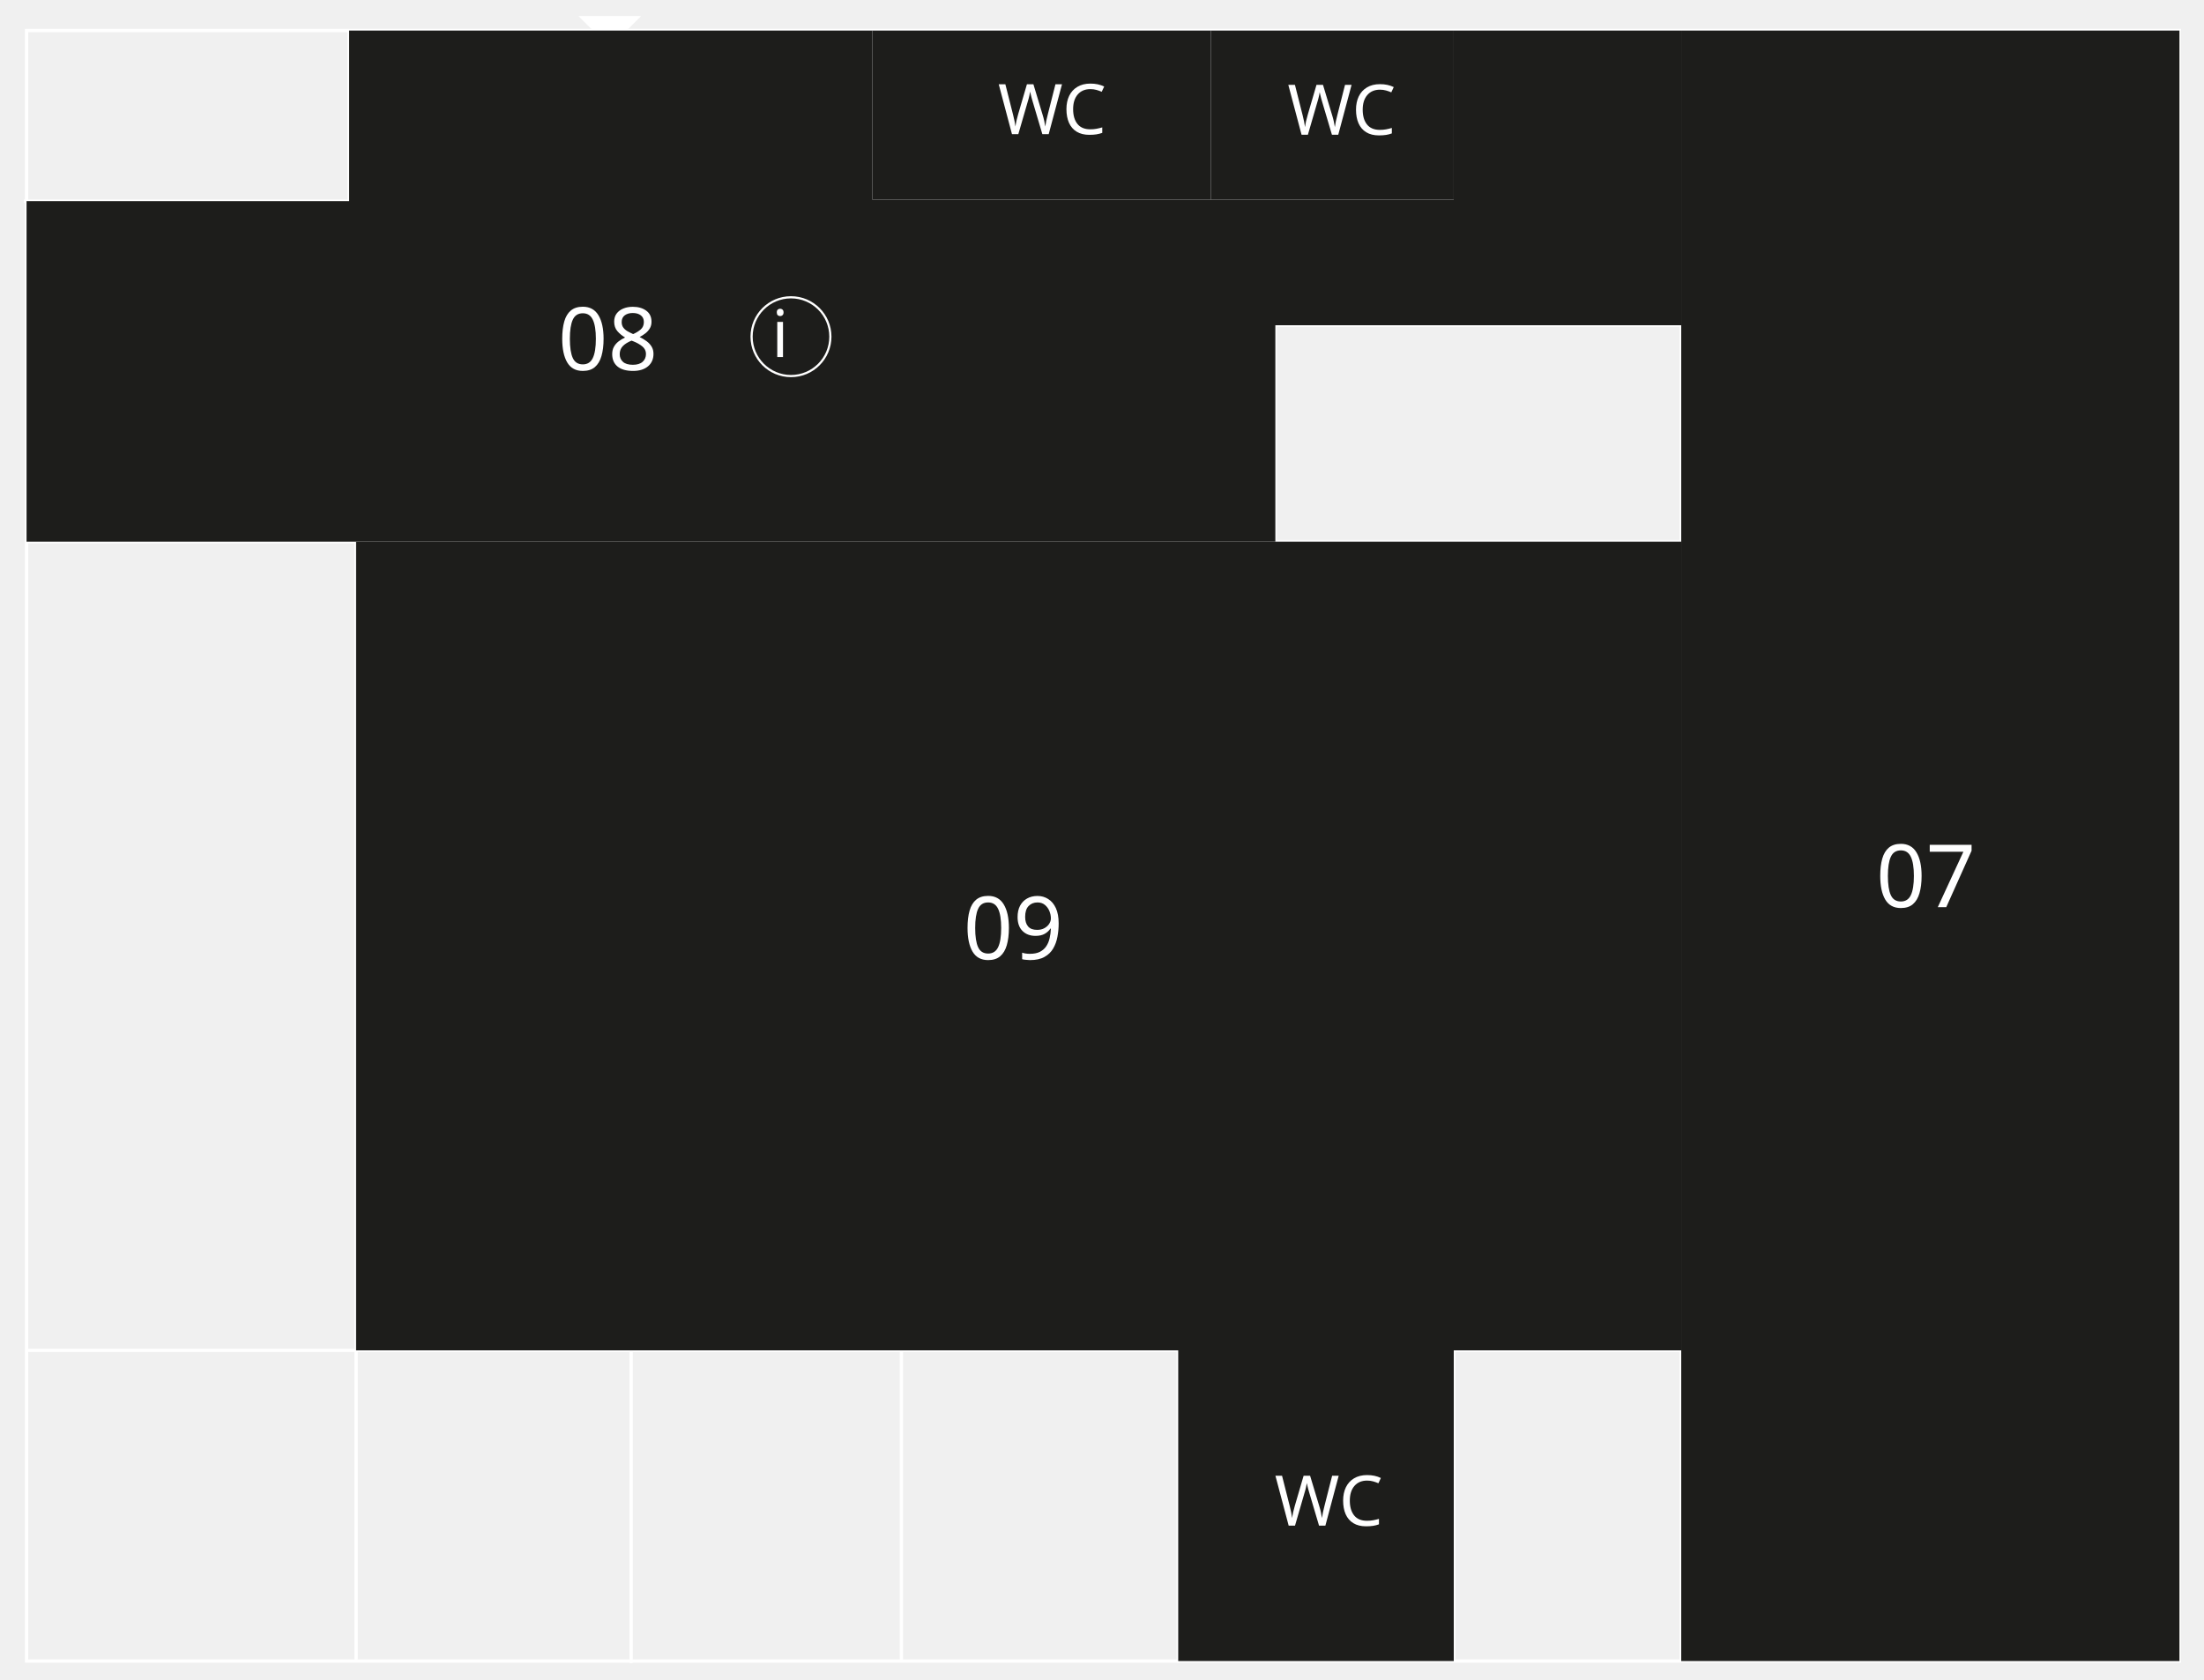
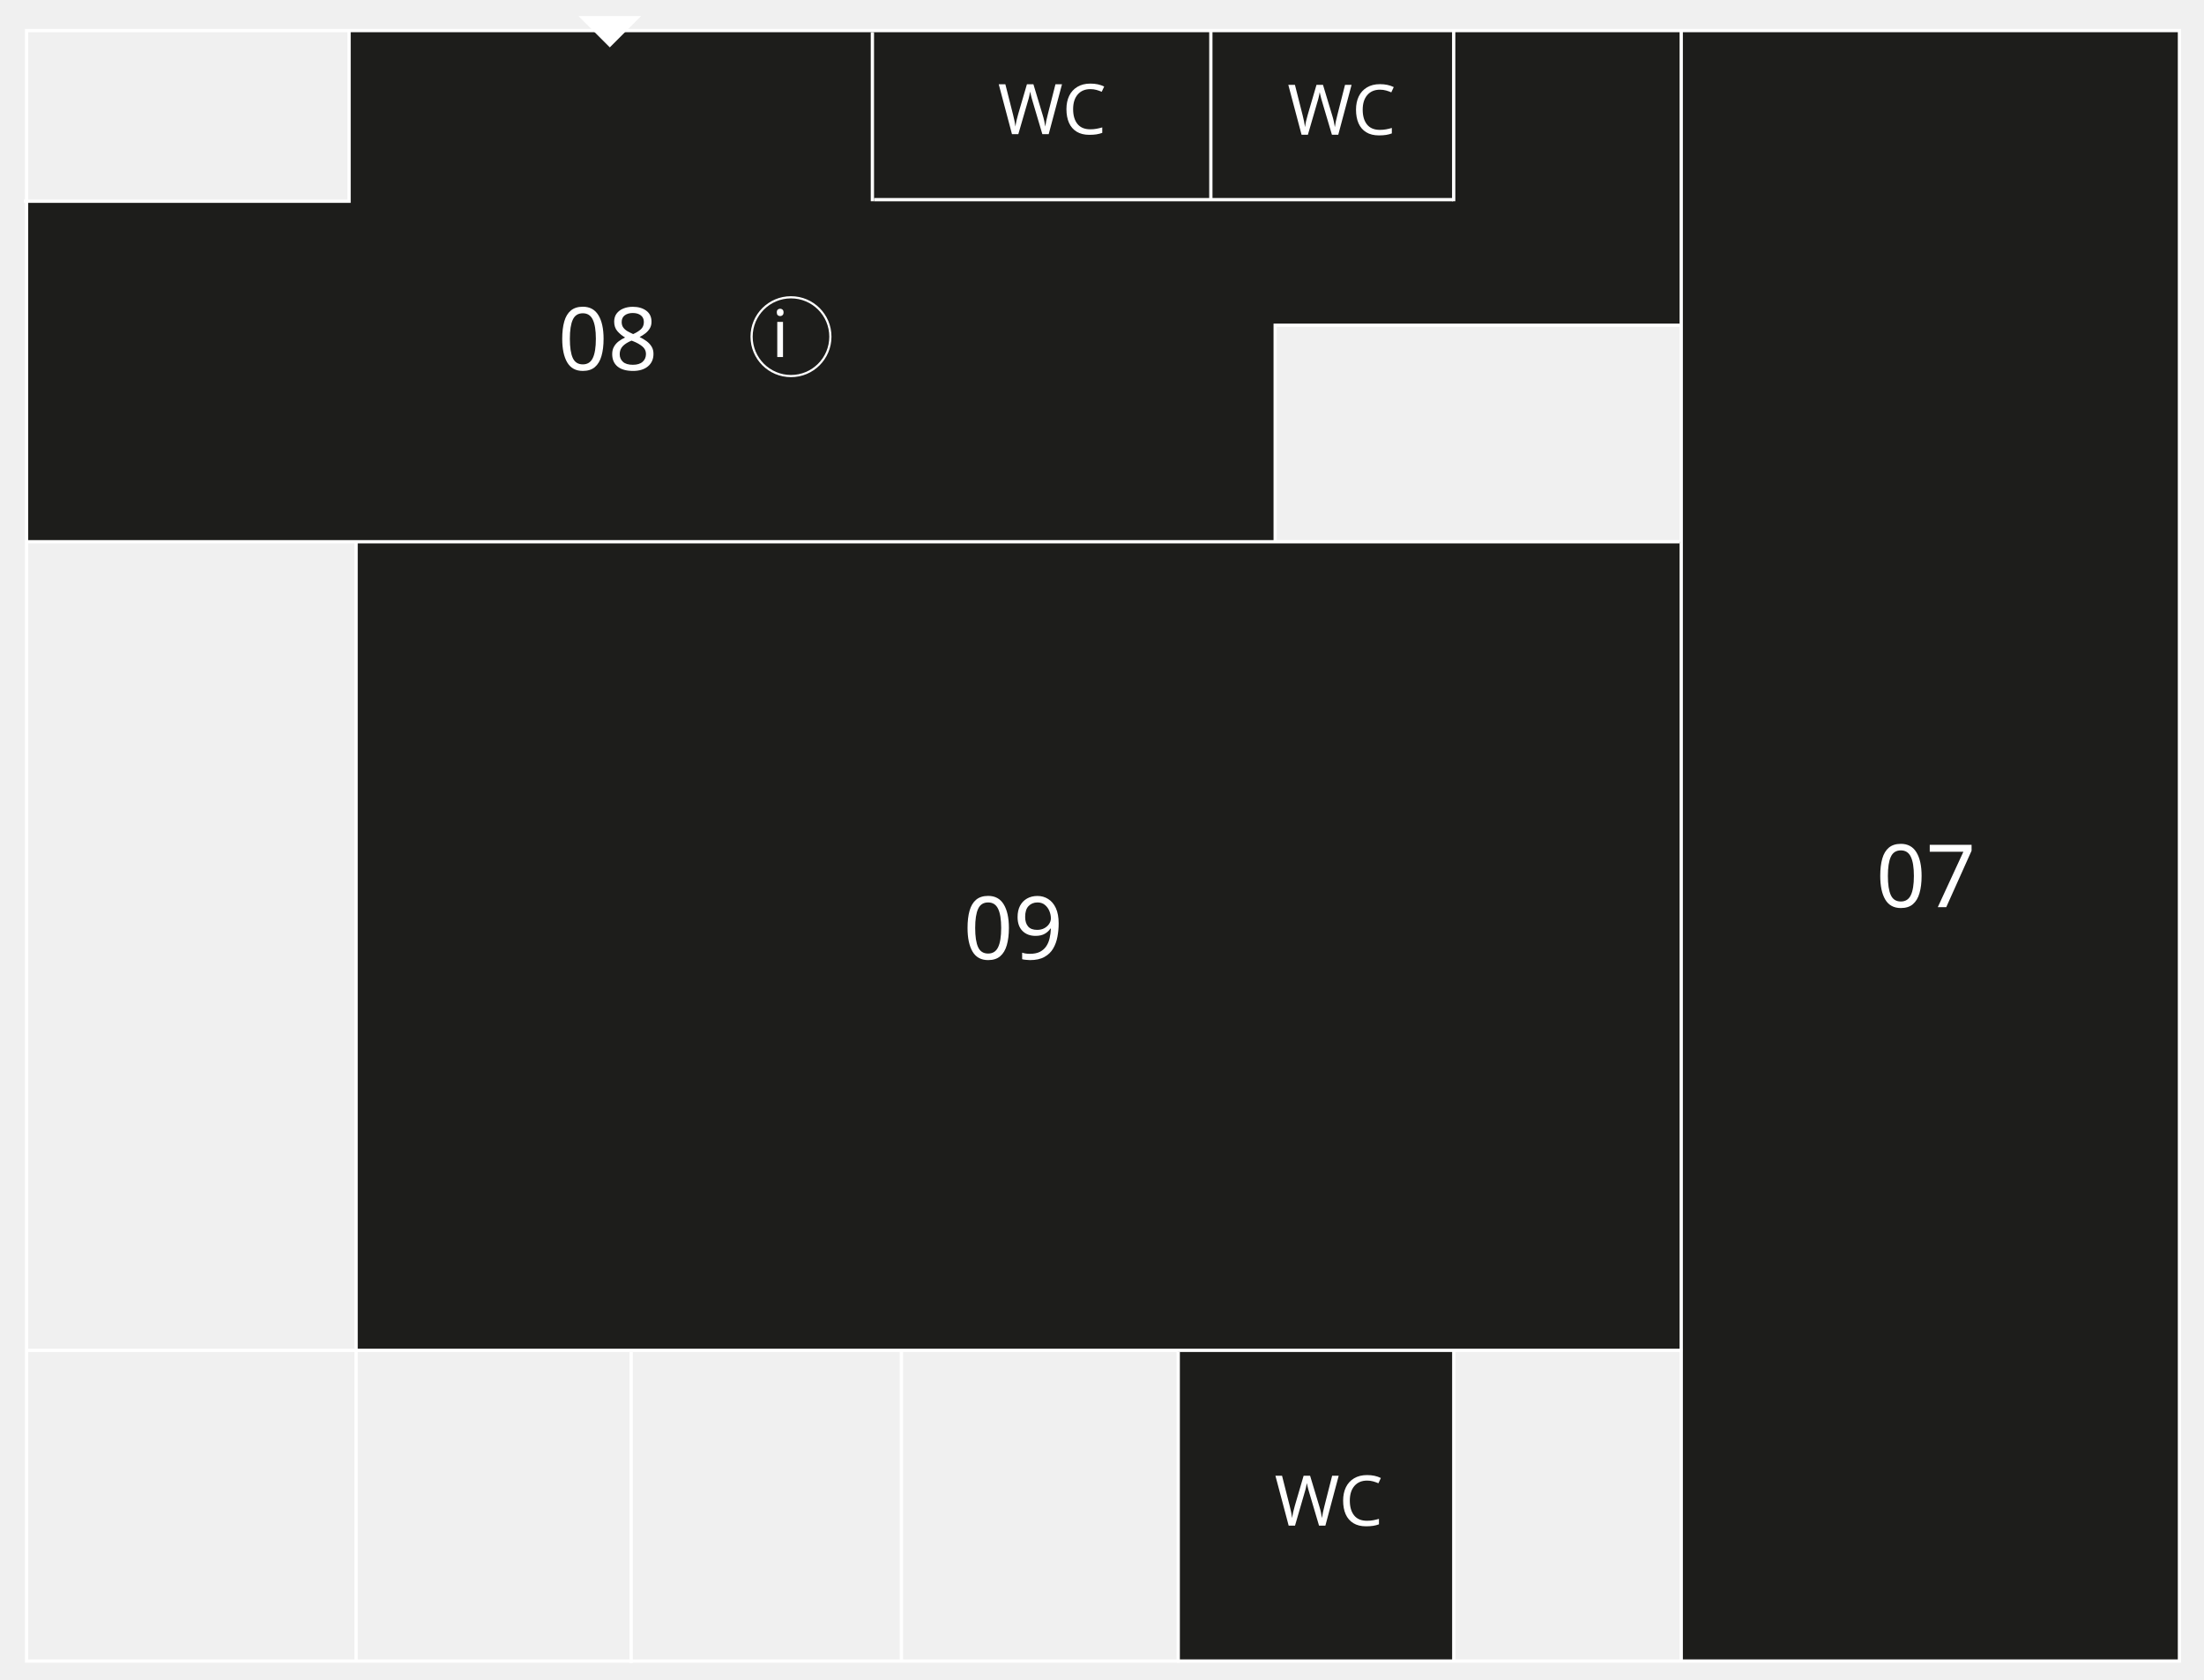
<svg xmlns="http://www.w3.org/2000/svg" viewBox="0 0 504.62 384.62">
  <defs>
-     <style>.cls-1,.cls-6{fill:none;stroke:#fff;stroke-miterlimit:10;}.cls-1{stroke-width:0.75px;}.cls-2,.cls-4,.cls-5,.cls-7{fill:#fff;}.cls-3{fill:#1d1d1b;}.cls-4{font-size:20px;}.cls-4,.cls-5,.cls-7{font-family:RobotoMono-Regular, Roboto Mono;}.cls-5{font-size:15px;}.cls-6{stroke-width:0.5px;}.cls-7{font-size:16px;}</style>
+     <style>.cls-1{fill:#1d1d1b;}.cls-2{font-size:20px;}.cls-2,.cls-3,.cls-5,.cls-6{fill:#fff;}.cls-2,.cls-3,.cls-5{font-family:RobotoMono-Regular, Roboto Mono;}.cls-3{font-size:15px;}.cls-4,.cls-7{fill:none;stroke:#fff;stroke-miterlimit:10;}.cls-4{stroke-width:0.5px;}.cls-5{font-size:16px;}.cls-7{stroke-width:0.75px;}</style>
  </defs>
-   <g id="Contorno">
+   <g id="ESPACIOS">
    <g id="Mutant">
-       <path class="cls-1" d="M6.08,309.23v71.15H499V7H6.08v302.2Z" />
-       <polyline class="cls-1" points="384.93 380.64 384.93 380.38 384.93 309.23 384.93 124.06 384.93 86.38 384.93 74.48 384.93 7.03" />
-       <polyline class="cls-1" points="332.69 45.72 277.23 45.72 200.13 45.72" />
-       <polyline class="cls-1" points="199.74 7.39 199.74 45.72 199.74 46.08" />
-       <polyline class="cls-1" points="144.51 309.62 144.51 380.38 144.51 380.84" />
-       <polyline class="cls-1" points="79.92 7.17 79.92 46.08 6.08 46.08 5.46 46.08" />
-       <polyline class="cls-1" points="332.83 7.03 332.83 45.72 332.83 46.08" />
-       <line class="cls-1" x1="277.23" y1="7.03" x2="277.23" y2="45.46" />
-       <polyline class="cls-1" points="384.54 124.06 291.96 124.06 226.37 124.06 81.53 124.06 6.12 124.06" />
-       <polyline class="cls-1" points="385.15 309.23 384.93 309.23 332.85 309.23 269.76 309.23 206.38 309.23 144.51 309.23 81.53 309.23 6.08 309.23 5.88 309.23" />
-       <polyline class="cls-1" points="384.69 74.48 291.96 74.48 291.96 123.74" />
-       <polyline class="cls-1" points="81.53 124.16 81.53 309.23 81.53 380.38 81.53 380.54" />
-       <polyline class="cls-1" points="206.38 309.39 206.38 380.38 206.38 380.61" />
-       <polyline class="cls-1" points="269.76 309.54 269.76 380.38 269.76 380.76" />
-       <polyline class="cls-1" points="332.85 309.24 332.85 380.38 332.85 380.46" />
+       <g id="space-07">
+         <path class="cls-1" d="M384.93,309.23V7H499V380.38H384.93Z" />
+         <text class="cls-2" transform="translate(429.51 207.74)">07</text>
+       </g>
+       <g id="space-09-2" data-name="space-09">
+         <polygon class="cls-1" points="384.93 124.06 384.93 309.23 332.85 309.23 269.76 309.23 206.38 309.23 144.51 309.23 81.53 309.23 81.53 124.16 81.53 124.06 226.37 124.06 291.96 124.06 384.54 124.06 384.93 124.06" />
+         <text class="cls-2" transform="translate(220.54 219.66)">09</text>
+       </g>
+       <g id="space-08">
+         <path class="cls-1" d="M199.74,45.72h133.1V7h52.09V74.48H292v49.58H6.08v-78H79.93V7H199.74V45.72Z" />
+         <text class="cls-2" transform="translate(127.74 84.74)">08</text>
+         <text class="cls-3" transform="translate(176.68 81.76)">i</text>
+         <circle class="cls-4" cx="181.1" cy="77.1" r="9.02" />
+       </g>
+       <g id="WC-2" data-name="WC">
+         <polygon class="cls-1" points="332.85 309.24 332.85 380.38 269.76 380.38 269.76 309.54 269.76 309.23 332.85 309.23 332.85 309.24" />
+         <path class="cls-1" d="M332.84,7V45.72H277.23V7h55.61Z" />
+         <path class="cls-1" d="M277.23,45.46v.26H199.74V7h77.49Z" />
+         <text class="cls-5" transform="translate(294.78 30.85)">WC</text>
+         <text class="cls-5" transform="translate(228.48 30.72)">WC</text>
+         <text class="cls-5" transform="translate(291.83 349.37)">WC</text>
+       </g>
+       <polyline id="entrada" class="cls-6" points="146.79 3.67 139.62 10.85 132.44 3.67" />
    </g>
  </g>
-   <g id="Simbolos">
-     <g id="entradas">
-       <polyline class="cls-2" points="146.79 3.67 139.62 10.85 132.44 3.67" />
-     </g>
-   </g>
-   <g id="ESPACIOS">
+   <g id="Contorno">
    <g id="Mutant-2" data-name="Mutant">
-       <g id="space-07">
-         <path class="cls-3" d="M384.93,309.23V7H499V380.38H384.93Z" />
-         <text class="cls-4" transform="translate(429.51 207.74)">07</text>
-       </g>
-       <g id="space-09-2" data-name="space-09">
-         <polygon class="cls-3" points="384.93 124.06 384.93 309.23 332.85 309.23 269.76 309.23 206.38 309.23 144.51 309.23 81.53 309.23 81.53 124.16 81.53 124.06 226.37 124.06 291.96 124.06 384.54 124.06 384.93 124.06" />
-         <text class="cls-4" transform="translate(220.54 219.66)">09</text>
-       </g>
-       <g id="space-08">
-         <path class="cls-3" d="M199.74,45.72h133.1V7h52.09V74.48H292v49.58H6.08v-78H79.93V7H199.74V45.72Z" />
-         <text class="cls-4" transform="translate(127.74 84.74)">08</text>
-         <text class="cls-5" transform="translate(176.68 81.76)">i</text>
-         <circle class="cls-6" cx="181.1" cy="77.1" r="9.02" />
-       </g>
-       <g id="WC-2" data-name="WC">
-         <polygon class="cls-3" points="332.85 309.24 332.85 380.38 269.76 380.38 269.76 309.54 269.76 309.23 332.85 309.23 332.85 309.24" />
-         <path class="cls-3" d="M332.84,7V45.72H277.23V7h55.61Z" />
-         <path class="cls-3" d="M277.23,45.46v.26H199.74V7h77.49Z" />
-         <text class="cls-7" transform="translate(294.78 30.85)">WC</text>
-         <text class="cls-7" transform="translate(228.48 30.72)">WC</text>
-         <text class="cls-7" transform="translate(291.83 349.37)">WC</text>
-       </g>
+       <path class="cls-7" d="M6.08,309.23v71.15H499V7H6.08v302.2Z" />
+       <polyline class="cls-7" points="384.93 380.64 384.93 380.38 384.93 309.23 384.93 124.06 384.93 86.38 384.93 74.48 384.93 7.03" />
+       <polyline class="cls-7" points="332.69 45.72 277.23 45.72 200.13 45.72" />
+       <polyline class="cls-7" points="199.74 7.39 199.74 45.72 199.74 46.08" />
+       <polyline class="cls-7" points="144.51 309.62 144.51 380.38 144.51 380.84" />
+       <polyline class="cls-7" points="79.92 7.17 79.92 46.08 6.08 46.08 5.46 46.08" />
+       <polyline class="cls-7" points="332.83 7.03 332.83 45.72 332.83 46.08" />
+       <line class="cls-7" x1="277.23" y1="7.03" x2="277.23" y2="45.46" />
+       <polyline class="cls-7" points="384.54 124.06 291.96 124.06 226.37 124.06 81.53 124.06 6.12 124.06" />
+       <polyline class="cls-7" points="385.15 309.23 384.93 309.23 332.85 309.23 269.76 309.23 206.38 309.23 144.51 309.23 81.53 309.23 6.08 309.23 5.88 309.23" />
+       <polyline class="cls-7" points="384.69 74.48 291.96 74.48 291.96 123.74" />
+       <polyline class="cls-7" points="81.53 124.16 81.53 309.23 81.53 380.38 81.53 380.54" />
+       <polyline class="cls-7" points="206.38 309.39 206.38 380.38 206.38 380.61" />
+       <polyline class="cls-7" points="269.76 309.54 269.76 380.38 269.76 380.76" />
+       <polyline class="cls-7" points="332.85 309.24 332.85 380.38 332.85 380.46" />
    </g>
  </g>
</svg>
